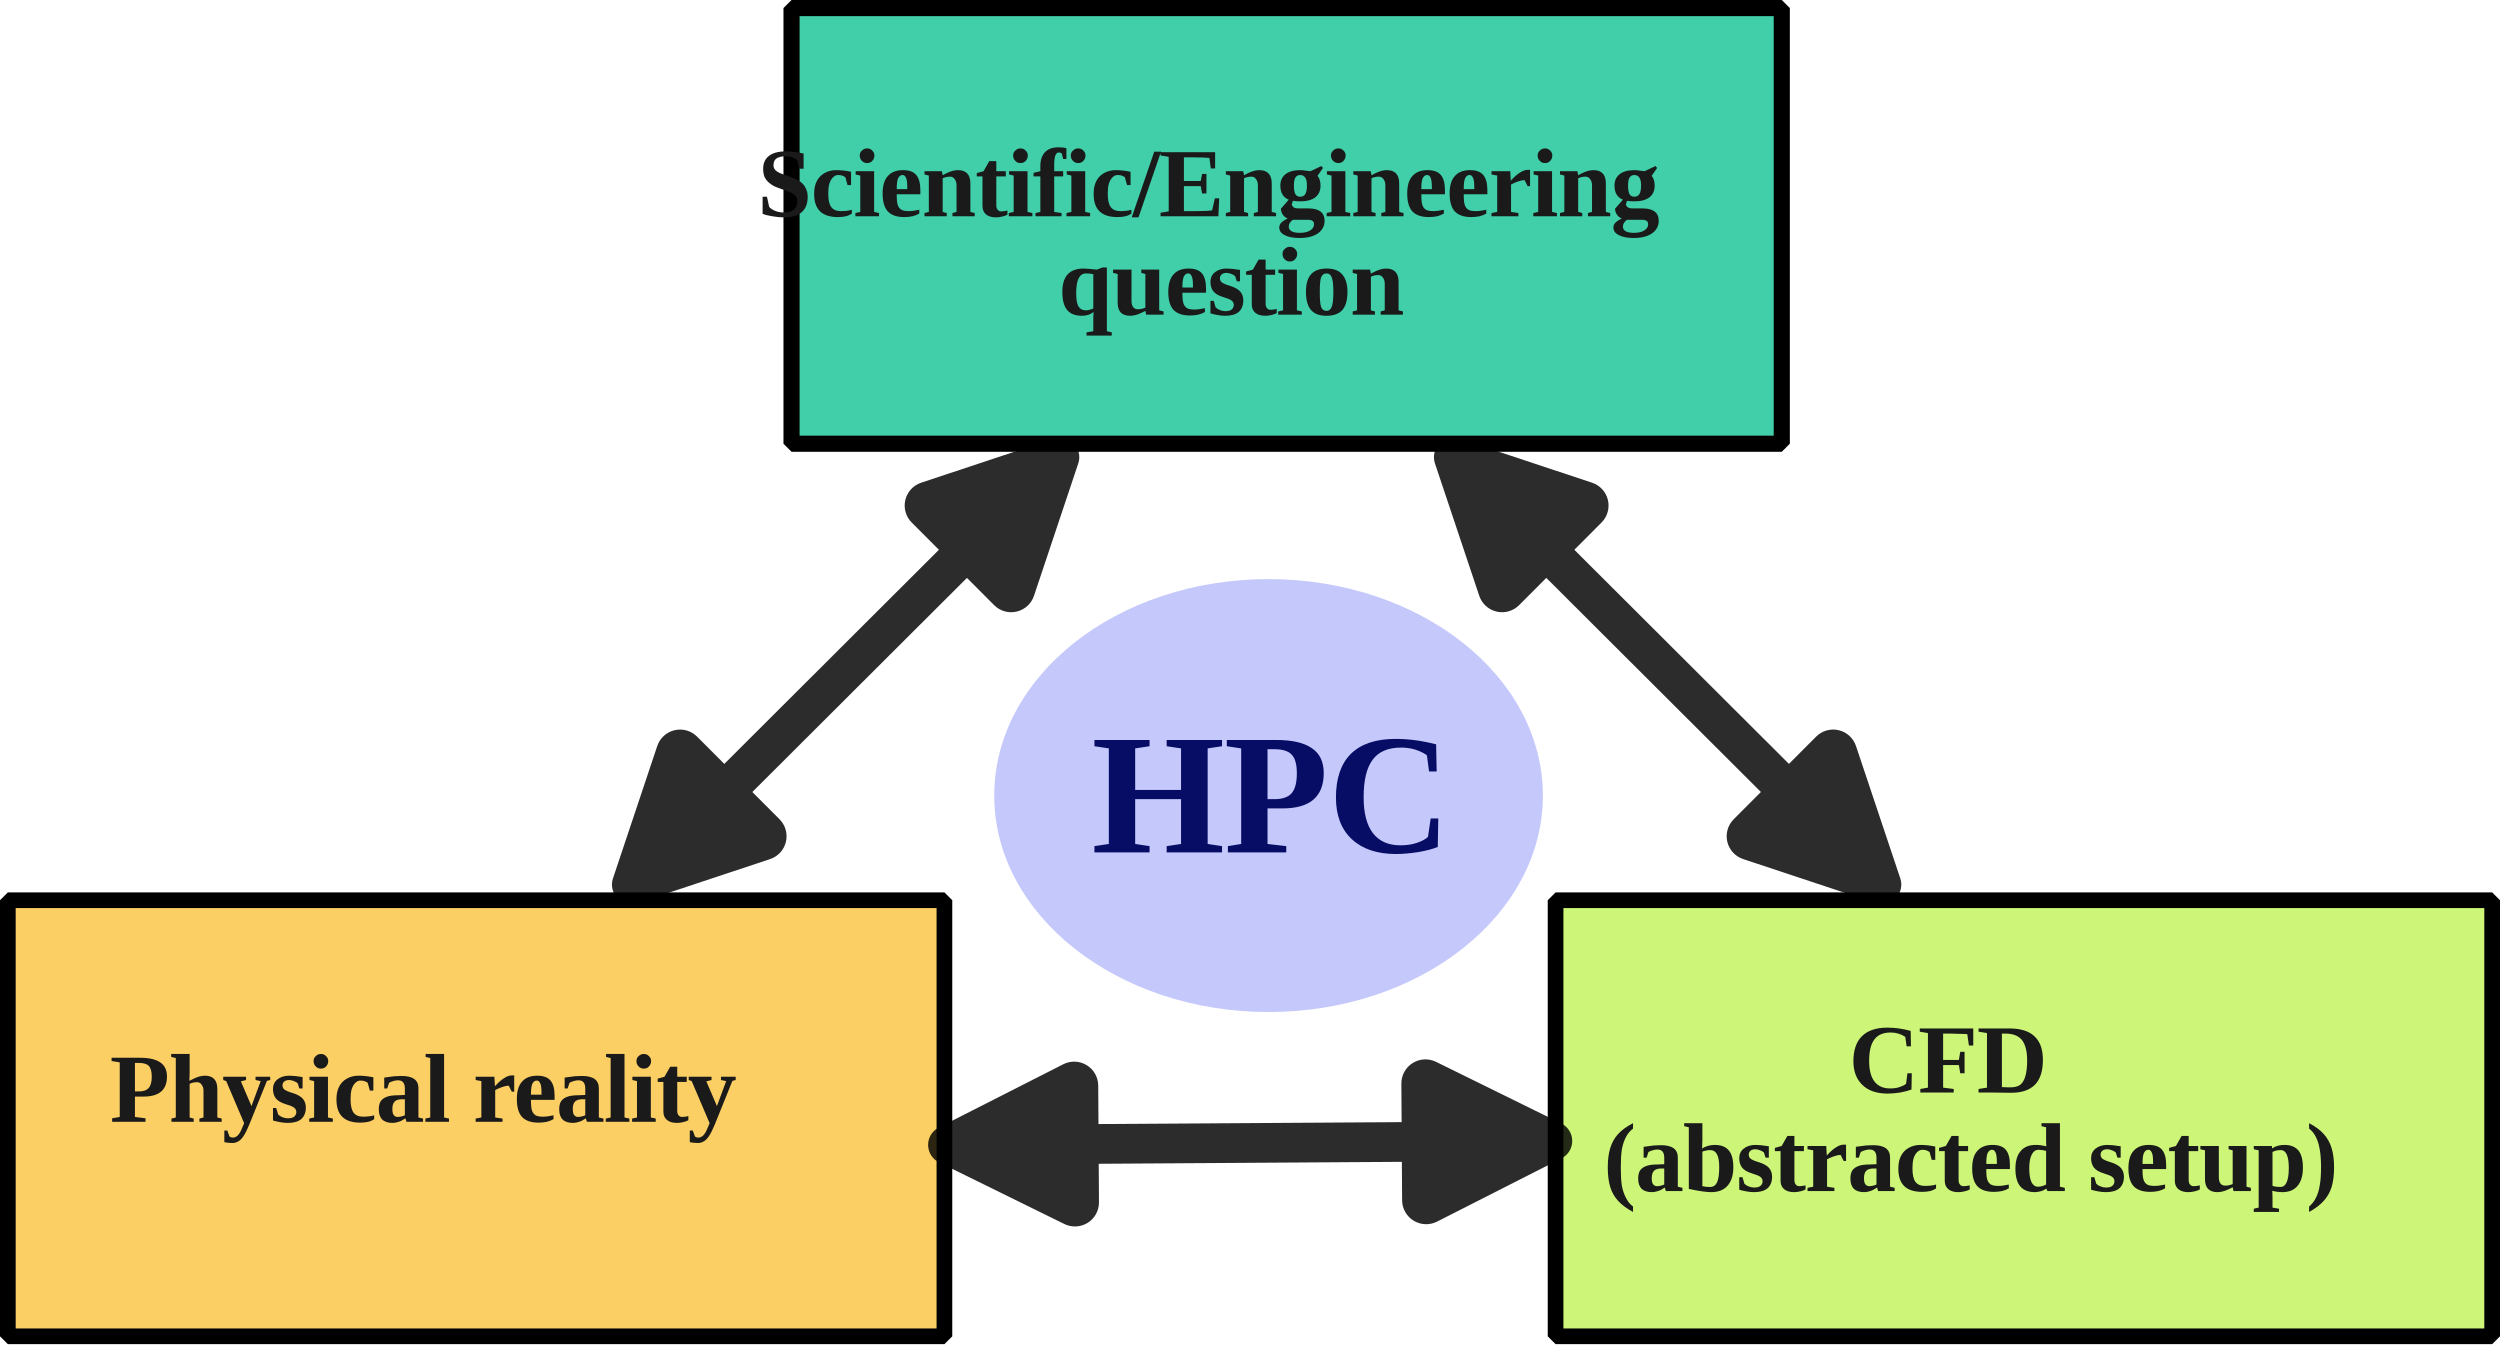
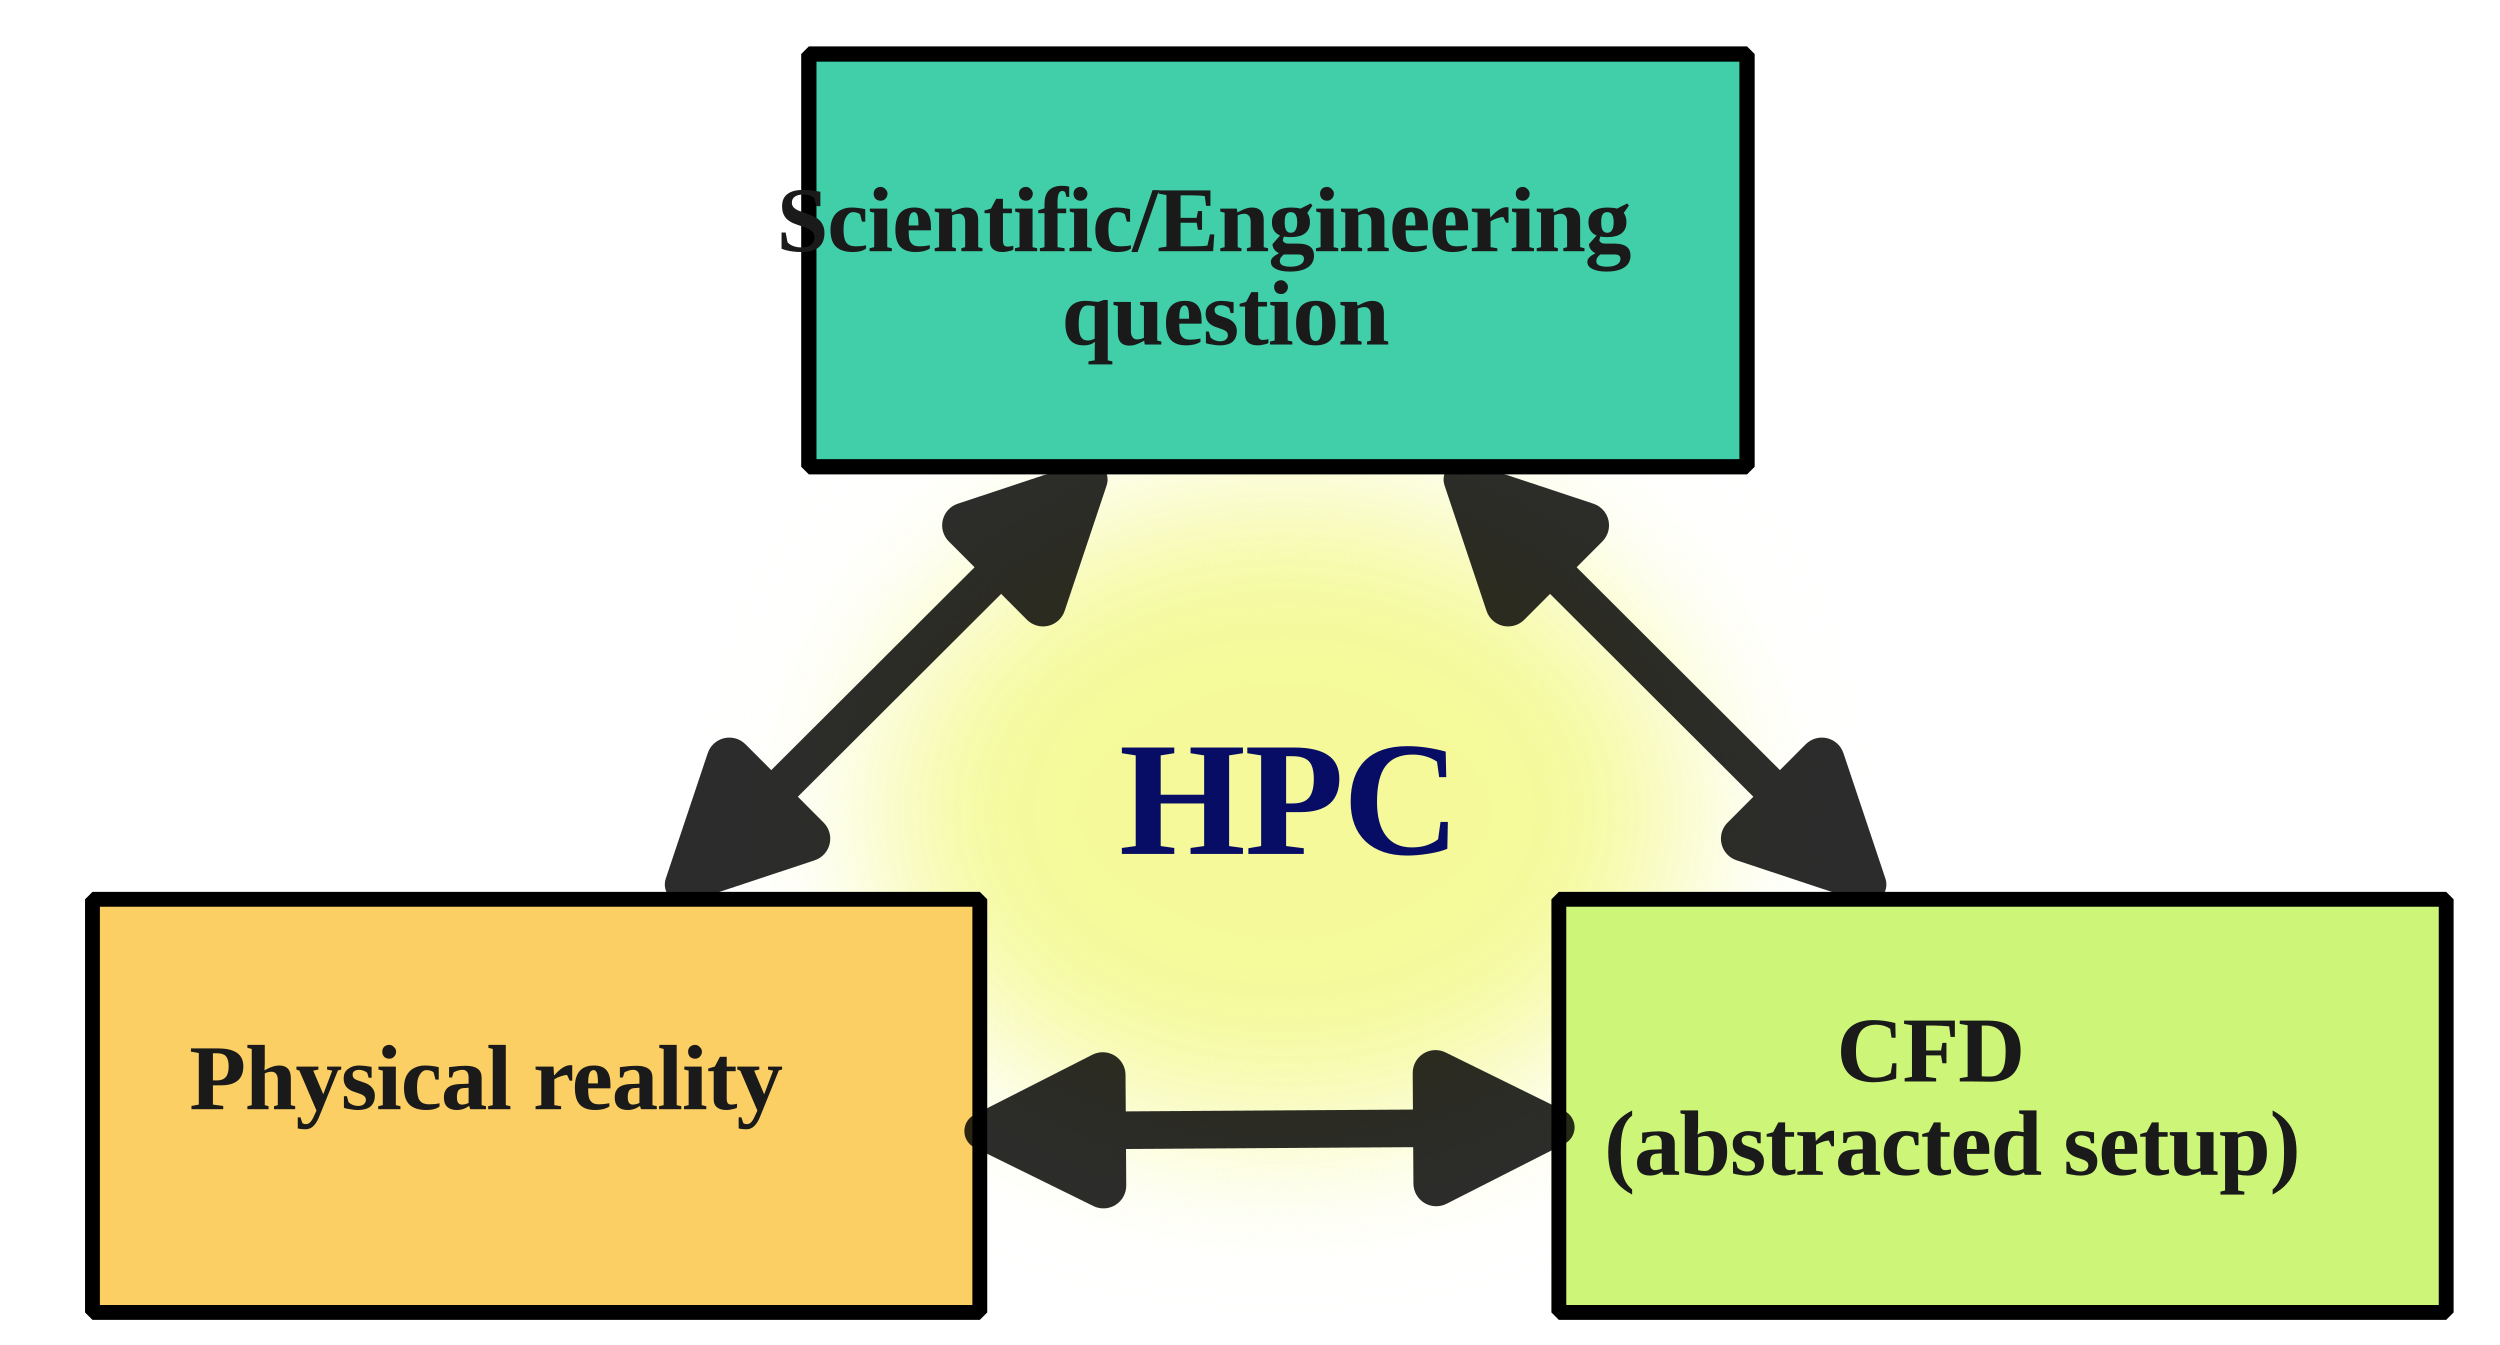
<svg xmlns="http://www.w3.org/2000/svg" width="143.882mm" height="77.36mm" viewBox="0 0 143.882 77.36" version="1.1" id="svg1">
  <defs id="defs1">
    <marker style="overflow:visible" id="marker21" refX="3" refY="0" orient="auto-start-reverse" markerWidth="0.7" markerHeight="0.7" viewBox="0 0 1 1" preserveAspectRatio="xMidYMid">
      <path transform="scale(0.7)" d="m -0.211,-4.106 6.422,3.211 a 1,1 90 0 1 0,1.789 L -0.211,4.106 A 1.236,1.236 31.717 0 1 -2,3 v -6 a 1.236,1.236 148.283 0 1 1.789,-1.106 z" style="fill:context-stroke;fill-rule:evenodd;stroke:none" id="path21" />
    </marker>
+     <filter style="color-interpolation-filters:sRGB" id="filter1" x="-0.229" y="-0.291" width="1.459" height="1.581">
+       <feGaussianBlur stdDeviation="3.016" id="feGaussianBlur1" />
+     </filter>
  </defs>
  <g id="layer1" transform="translate(-76.39417,14.12704)">
-     <ellipse style="fill:#c5c8fb;fill-opacity:1;stroke:none;stroke-width:2.285;stroke-linecap:square;stroke-linejoin:bevel;stroke-dasharray:none" id="path20" cx="149.403" cy="31.66" rx="15.788" ry="12.458" />
+     <ellipse style="opacity:0.924;mix-blend-mode:normal;fill:#f4f992;fill-opacity:1;stroke:none;stroke-width:2.285;stroke-linecap:square;stroke-linejoin:bevel;stroke-dasharray:none;filter:url(#filter1)" id="path20" cx="149.403" cy="31.66" rx="15.788" ry="12.458" transform="matrix(1.471758,0,0,1.471758,-69.57677,-14.04101)" />
    <text xml:space="preserve" style="font-size:5.644px;line-height:1;font-family:'Times New Roman';-inkscape-font-specification:'Times New Roman, ';letter-spacing:-0.066px;word-spacing:-0.069px;opacity:0.439;fill:#1a1a1a;stroke:#000000;stroke-width:0.95;stroke-linecap:square;stroke-linejoin:bevel;stroke-dasharray:0.95, 1.9;stroke-dashoffset:0;stroke-opacity:1" x="-18.475" y="32.091" id="text57">
      <tspan id="tspan57" style="stroke-width:0.95" x="-18.475" y="32.091" />
    </text>
-     <rect style="fill:#cdf679;fill-opacity:1;stroke:#000000;stroke-width:0.903;stroke-linecap:square;stroke-linejoin:bevel;stroke-dasharray:none" id="rect1" width="53.903" height="25.098" x="165.922" y="37.684" />
-     <text xml:space="preserve" style="font-size:5.644px;line-height:1;font-family:'Times New Roman';-inkscape-font-specification:'Times New Roman, ';text-align:center;letter-spacing:-0.066px;word-spacing:-0.069px;text-anchor:middle;fill:#1a1a1a;stroke-width:0.811;stroke-linecap:square;stroke-linejoin:bevel" x="193.259" y="48.751" id="text1">
-       <tspan id="tspan1" style="font-weight:bold;text-align:center;text-anchor:middle;fill:#1a1a1a;stroke-width:0.811" x="193.259" y="48.751">CFD</tspan>
-       <tspan style="font-weight:bold;text-align:center;text-anchor:middle;fill:#1a1a1a;stroke-width:0.811" x="193.226" y="54.419" id="tspan4">(abstracted setup)</tspan>
+     <rect style="fill:#cdf679;fill-opacity:1;stroke:#000000;stroke-width:0.855;stroke-linecap:square;stroke-linejoin:bevel;stroke-dasharray:none" id="rect1" width="51.069" height="23.778" x="166.11" y="37.63" />
+     <text xml:space="preserve" style="font-size:5.348px;line-height:1;font-family:'Times New Roman';-inkscape-font-specification:'Times New Roman, ';text-align:center;letter-spacing:-0.063px;word-spacing:-0.065px;text-anchor:middle;fill:#1a1a1a;stroke-width:0.769;stroke-linecap:square;stroke-linejoin:bevel" x="192.01" y="48.115" id="text1">
+       <tspan id="tspan1" style="font-weight:bold;text-align:center;text-anchor:middle;fill:#1a1a1a;stroke-width:0.769" x="192.01" y="48.115">CFD</tspan>
+       <tspan style="font-weight:bold;text-align:center;text-anchor:middle;fill:#1a1a1a;stroke-width:0.769" x="191.978" y="53.485" id="tspan4">(abstracted setup)</tspan>
    </text>
-     <rect style="fill:#fbcf64;fill-opacity:1;stroke:#000000;stroke-width:0.903;stroke-linecap:square;stroke-linejoin:bevel;stroke-dasharray:none" id="rect4" width="53.903" height="25.098" x="76.845" y="37.684" />
-     <text xml:space="preserve" style="font-size:5.644px;line-height:1;font-family:'Times New Roman';-inkscape-font-specification:'Times New Roman, ';text-align:center;letter-spacing:-0.066px;word-spacing:-0.069px;text-anchor:middle;fill:#1a1a1a;stroke-width:0.811;stroke-linecap:square;stroke-linejoin:bevel" x="104.186" y="50.434" id="text11">
-       <tspan style="font-weight:bold;text-align:center;text-anchor:middle;fill:#1a1a1a;stroke-width:0.811" x="104.153" y="50.434" id="tspan11">Physical reality</tspan>
+     <rect style="fill:#fbcf64;fill-opacity:1;stroke:#000000;stroke-width:0.855;stroke-linecap:square;stroke-linejoin:bevel;stroke-dasharray:none" id="rect4" width="51.069" height="23.778" x="81.716" y="37.63" />
+     <text xml:space="preserve" style="font-size:5.348px;line-height:1;font-family:'Times New Roman';-inkscape-font-specification:'Times New Roman, ';text-align:center;letter-spacing:-0.063px;word-spacing:-0.065px;text-anchor:middle;fill:#1a1a1a;stroke-width:0.769;stroke-linecap:square;stroke-linejoin:bevel" x="107.619" y="49.709" id="text11">
+       <tspan style="font-weight:bold;text-align:center;text-anchor:middle;fill:#1a1a1a;stroke-width:0.769" x="107.588" y="49.709" id="tspan11">Physical reality</tspan>
    </text>
-     <rect style="fill:#40cfa9;fill-opacity:1;stroke:#000000;stroke-width:0.928;stroke-linecap:square;stroke-linejoin:bevel;stroke-dasharray:none" id="rect13" width="56.992" height="25.073" x="121.949" y="-13.663" />
-     <text xml:space="preserve" style="font-size:5.644px;line-height:1;font-family:'Times New Roman';-inkscape-font-specification:'Times New Roman, ';text-align:center;letter-spacing:-0.066px;word-spacing:-0.069px;text-anchor:middle;fill:#1a1a1a;stroke-width:0.811;stroke-linecap:square;stroke-linejoin:bevel" x="150.695" y="-1.683" id="text13">
-       <tspan style="font-weight:bold;text-align:center;text-anchor:middle;fill:#1a1a1a;stroke-width:0.811" x="150.695" y="-1.683" id="tspan13">Scientific/Engineering</tspan>
-       <tspan style="font-weight:bold;text-align:center;text-anchor:middle;fill:#1a1a1a;stroke-width:0.811" x="150.662" y="3.986" id="tspan15">question</tspan>
+     <rect style="fill:#40cfa9;fill-opacity:1;stroke:#000000;stroke-width:0.879;stroke-linecap:square;stroke-linejoin:bevel;stroke-dasharray:none" id="rect13" width="53.996" height="23.755" x="122.945" y="-11.018" />
+     <text xml:space="preserve" style="font-size:5.348px;line-height:1;font-family:'Times New Roman';-inkscape-font-specification:'Times New Roman, ';text-align:center;letter-spacing:-0.063px;word-spacing:-0.065px;text-anchor:middle;fill:#1a1a1a;stroke-width:0.769;stroke-linecap:square;stroke-linejoin:bevel" x="150.179" y="0.332" id="text13">
+       <tspan style="font-weight:bold;text-align:center;text-anchor:middle;fill:#1a1a1a;stroke-width:0.769" x="150.179" y="0.332" id="tspan13">Scientific/Engineering</tspan>
+       <tspan style="font-weight:bold;text-align:center;text-anchor:middle;fill:#1a1a1a;stroke-width:0.769" x="150.148" y="5.703" id="tspan15">question</tspan>
    </text>
    <text xml:space="preserve" style="font-size:5.644px;line-height:1;font-family:'Times New Roman';-inkscape-font-specification:'Times New Roman, ';text-align:center;letter-spacing:-0.066px;word-spacing:-0.069px;text-anchor:middle;fill:#1a1a1a;stroke-width:0.811;stroke-linecap:square;stroke-linejoin:bevel" x="177.36" y="-51.724" id="text40">
      <tspan style="font-weight:bold;text-align:center;text-anchor:middle;fill:#1a1a1a;stroke-width:0.811" x="177.36" y="-51.724" id="tspan40" />
    </text>
-     <path style="opacity:0.827;fill:none;fill-opacity:1;stroke:#000000;stroke-width:2.285;stroke-linecap:square;stroke-linejoin:bevel;stroke-dasharray:none;marker-start:url(#marker21);marker-end:url(#marker21)" d="m 161.212,13.353 22.316,22.263" id="path17" />
-     <path style="opacity:0.827;fill:none;fill-opacity:1;stroke:#000000;stroke-width:2.285;stroke-linecap:square;stroke-linejoin:bevel;stroke-dasharray:none;marker-start:url(#marker21);marker-end:url(#marker21)" d="M 136.22,13.353 113.904,35.617" id="path18" />
-     <path style="opacity:0.827;fill:none;fill-opacity:1;stroke:#000000;stroke-width:2.285;stroke-linecap:square;stroke-linejoin:bevel;stroke-dasharray:none;marker-start:url(#marker21);marker-end:url(#marker21)" d="m 132.584,51.753 31.522,-0.203" id="path19" />
-     <text xml:space="preserve" style="font-weight:bold;font-size:9.878px;line-height:1.2;font-family:'Times New Roman';-inkscape-font-specification:'Times New Roman,  Bold';letter-spacing:-0.066px;word-spacing:-0.069px;fill:#cdf679;fill-opacity:1;stroke:none;stroke-width:2.285;stroke-linecap:square;stroke-linejoin:bevel;stroke-dasharray:none" x="139.211" y="34.93" id="text20">
-       <tspan id="tspan20" style="fill:#070d65;fill-opacity:1;stroke-width:2.285" x="139.211" y="34.93">HPC</tspan>
+     <path style="opacity:0.827;fill:none;fill-opacity:1;stroke:#000000;stroke-width:2.165;stroke-linecap:square;stroke-linejoin:bevel;stroke-dasharray:none;marker-start:url(#marker21);marker-end:url(#marker21)" d="m 161.647,14.578 21.143,21.093" id="path17" />
+     <path style="opacity:0.827;fill:none;fill-opacity:1;stroke:#000000;stroke-width:2.165;stroke-linecap:square;stroke-linejoin:bevel;stroke-dasharray:none;marker-start:url(#marker21);marker-end:url(#marker21)" d="M 137.969,14.578 116.826,35.671" id="path18" />
+     <path style="opacity:0.827;fill:none;fill-opacity:1;stroke:#000000;stroke-width:2.165;stroke-linecap:square;stroke-linejoin:bevel;stroke-dasharray:none;marker-start:url(#marker21);marker-end:url(#marker21)" d="m 134.524,50.96 29.864,-0.192" id="path19" />
+     <text xml:space="preserve" style="font-weight:bold;font-size:9.358px;line-height:1.2;font-family:'Times New Roman';-inkscape-font-specification:'Times New Roman,  Bold';letter-spacing:-0.063px;word-spacing:-0.065px;fill:#cdf679;fill-opacity:1;stroke:none;stroke-width:2.165;stroke-linecap:square;stroke-linejoin:bevel;stroke-dasharray:none" x="140.803" y="35.021" id="text20">
+       <tspan id="tspan20" style="fill:#070d65;fill-opacity:1;stroke-width:2.165" x="140.803" y="35.021">HPC</tspan>
    </text>
  </g>
</svg>
